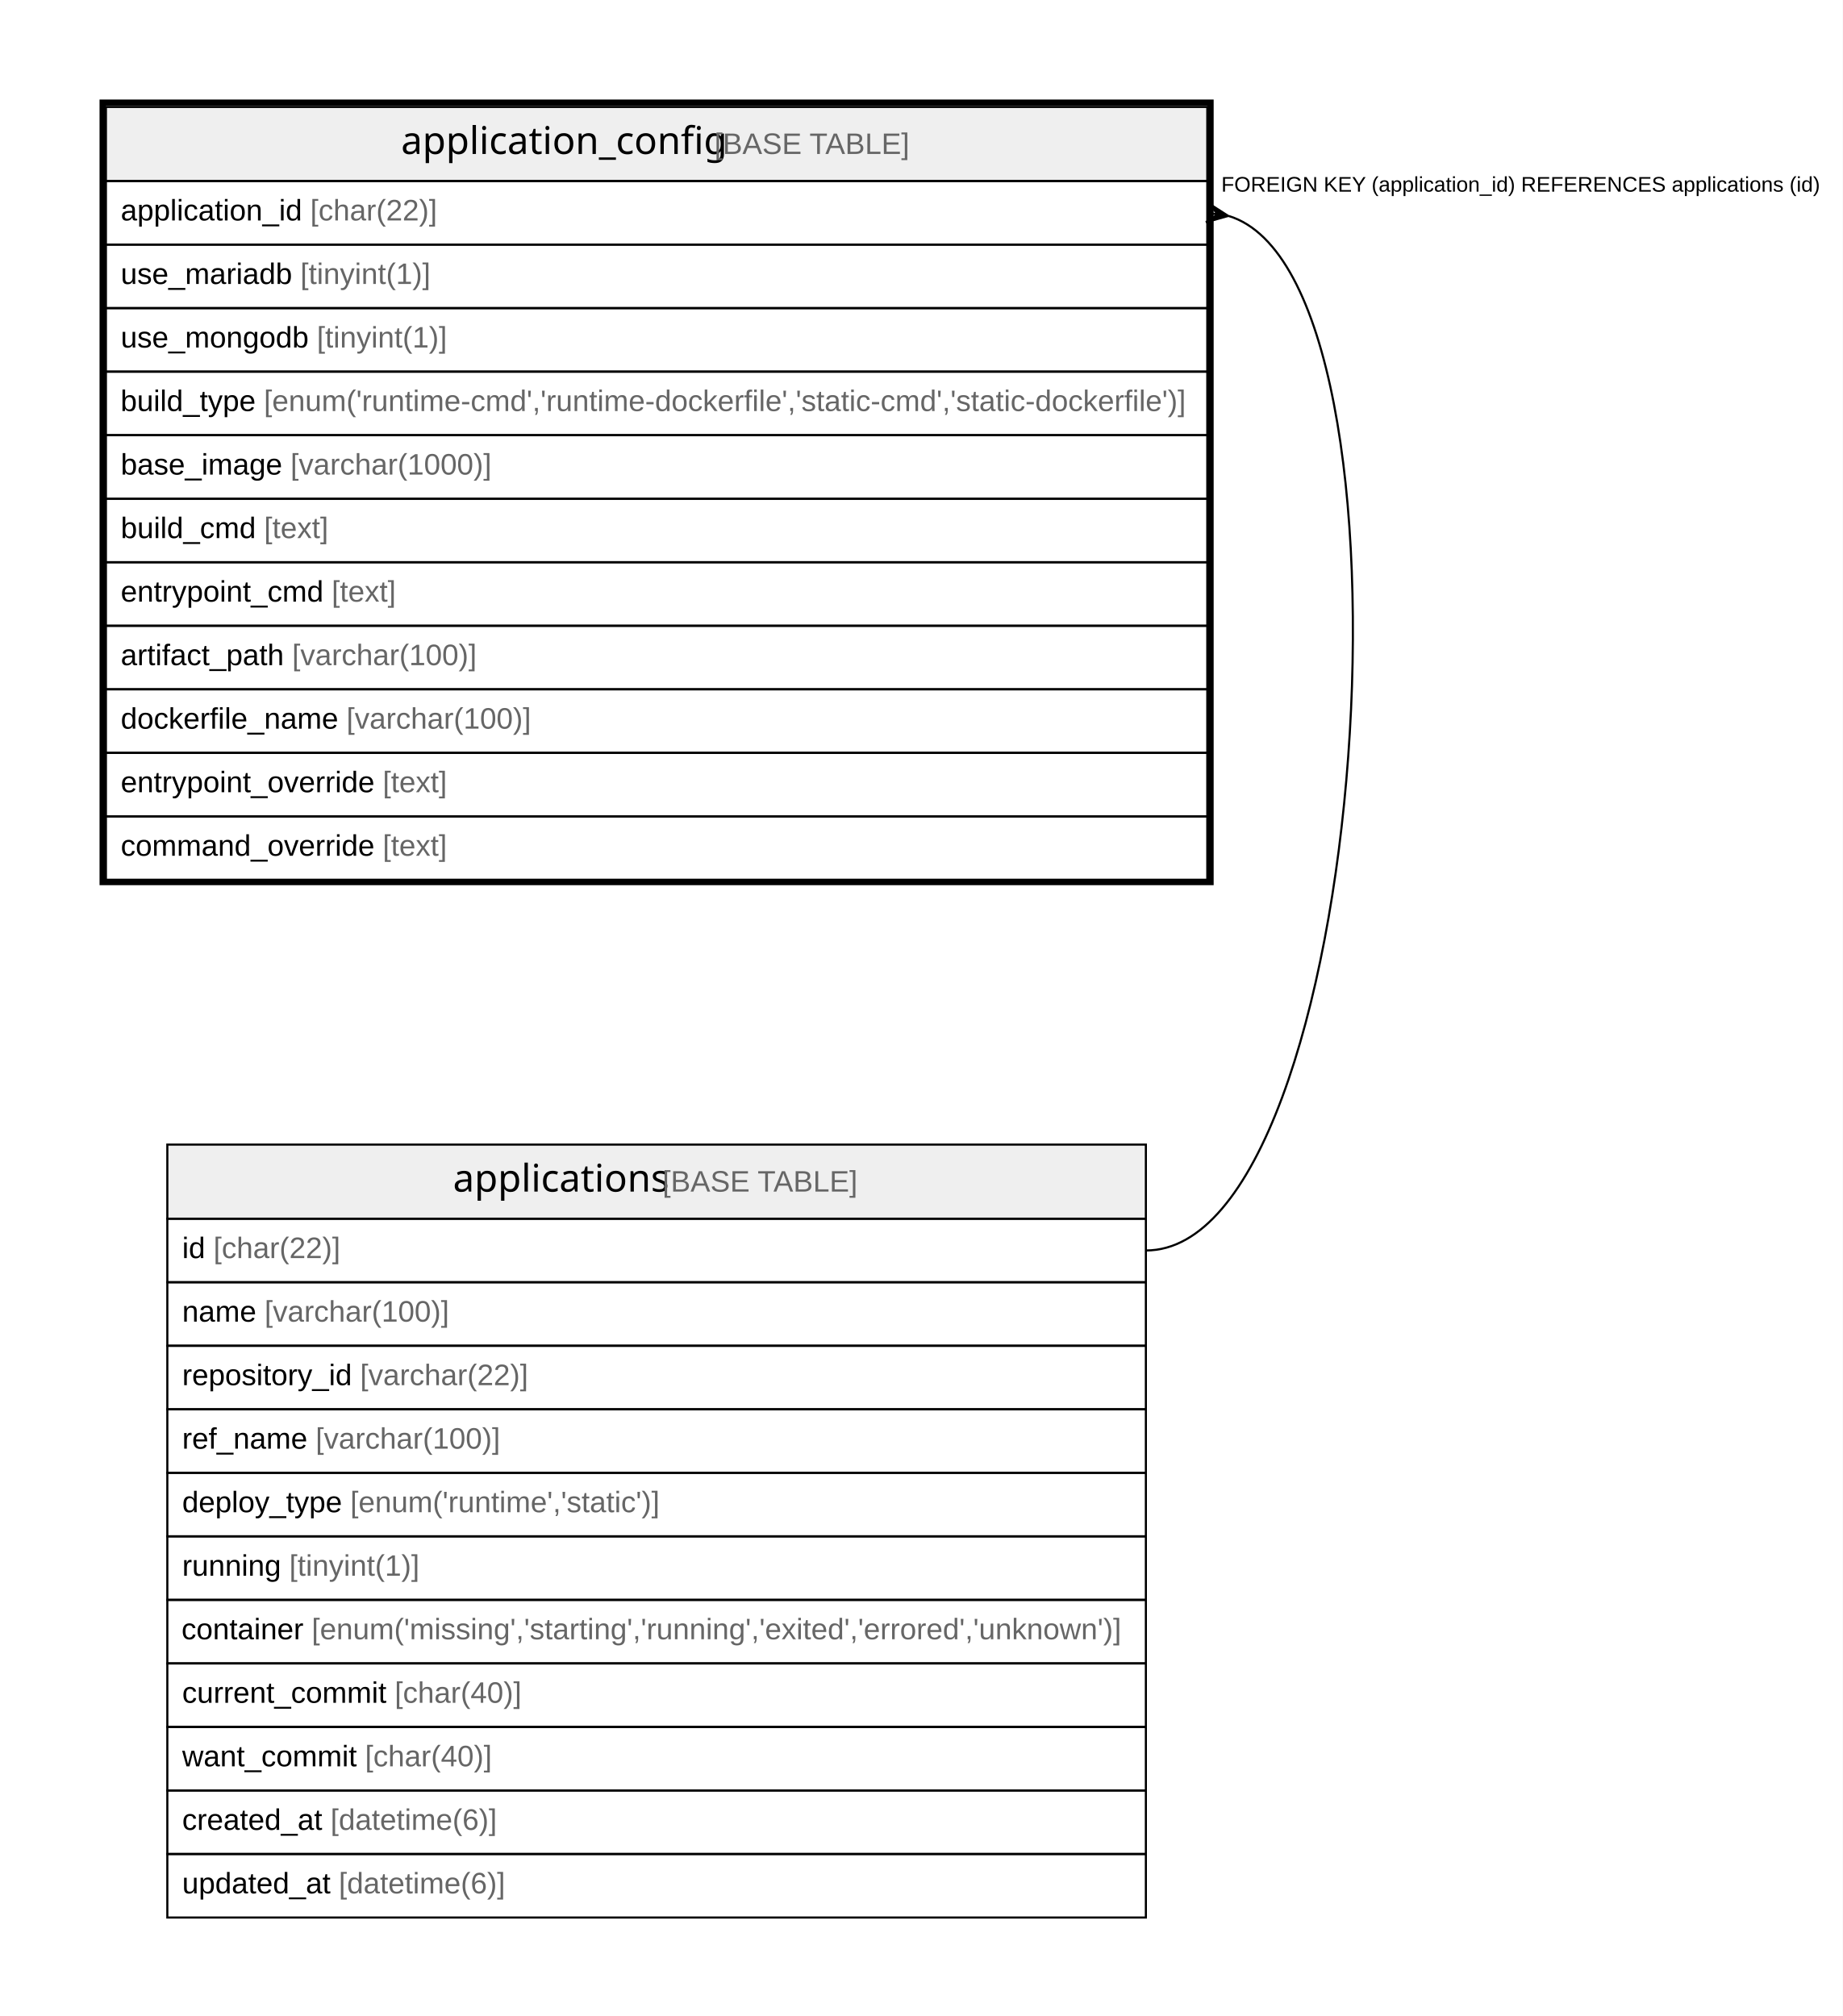
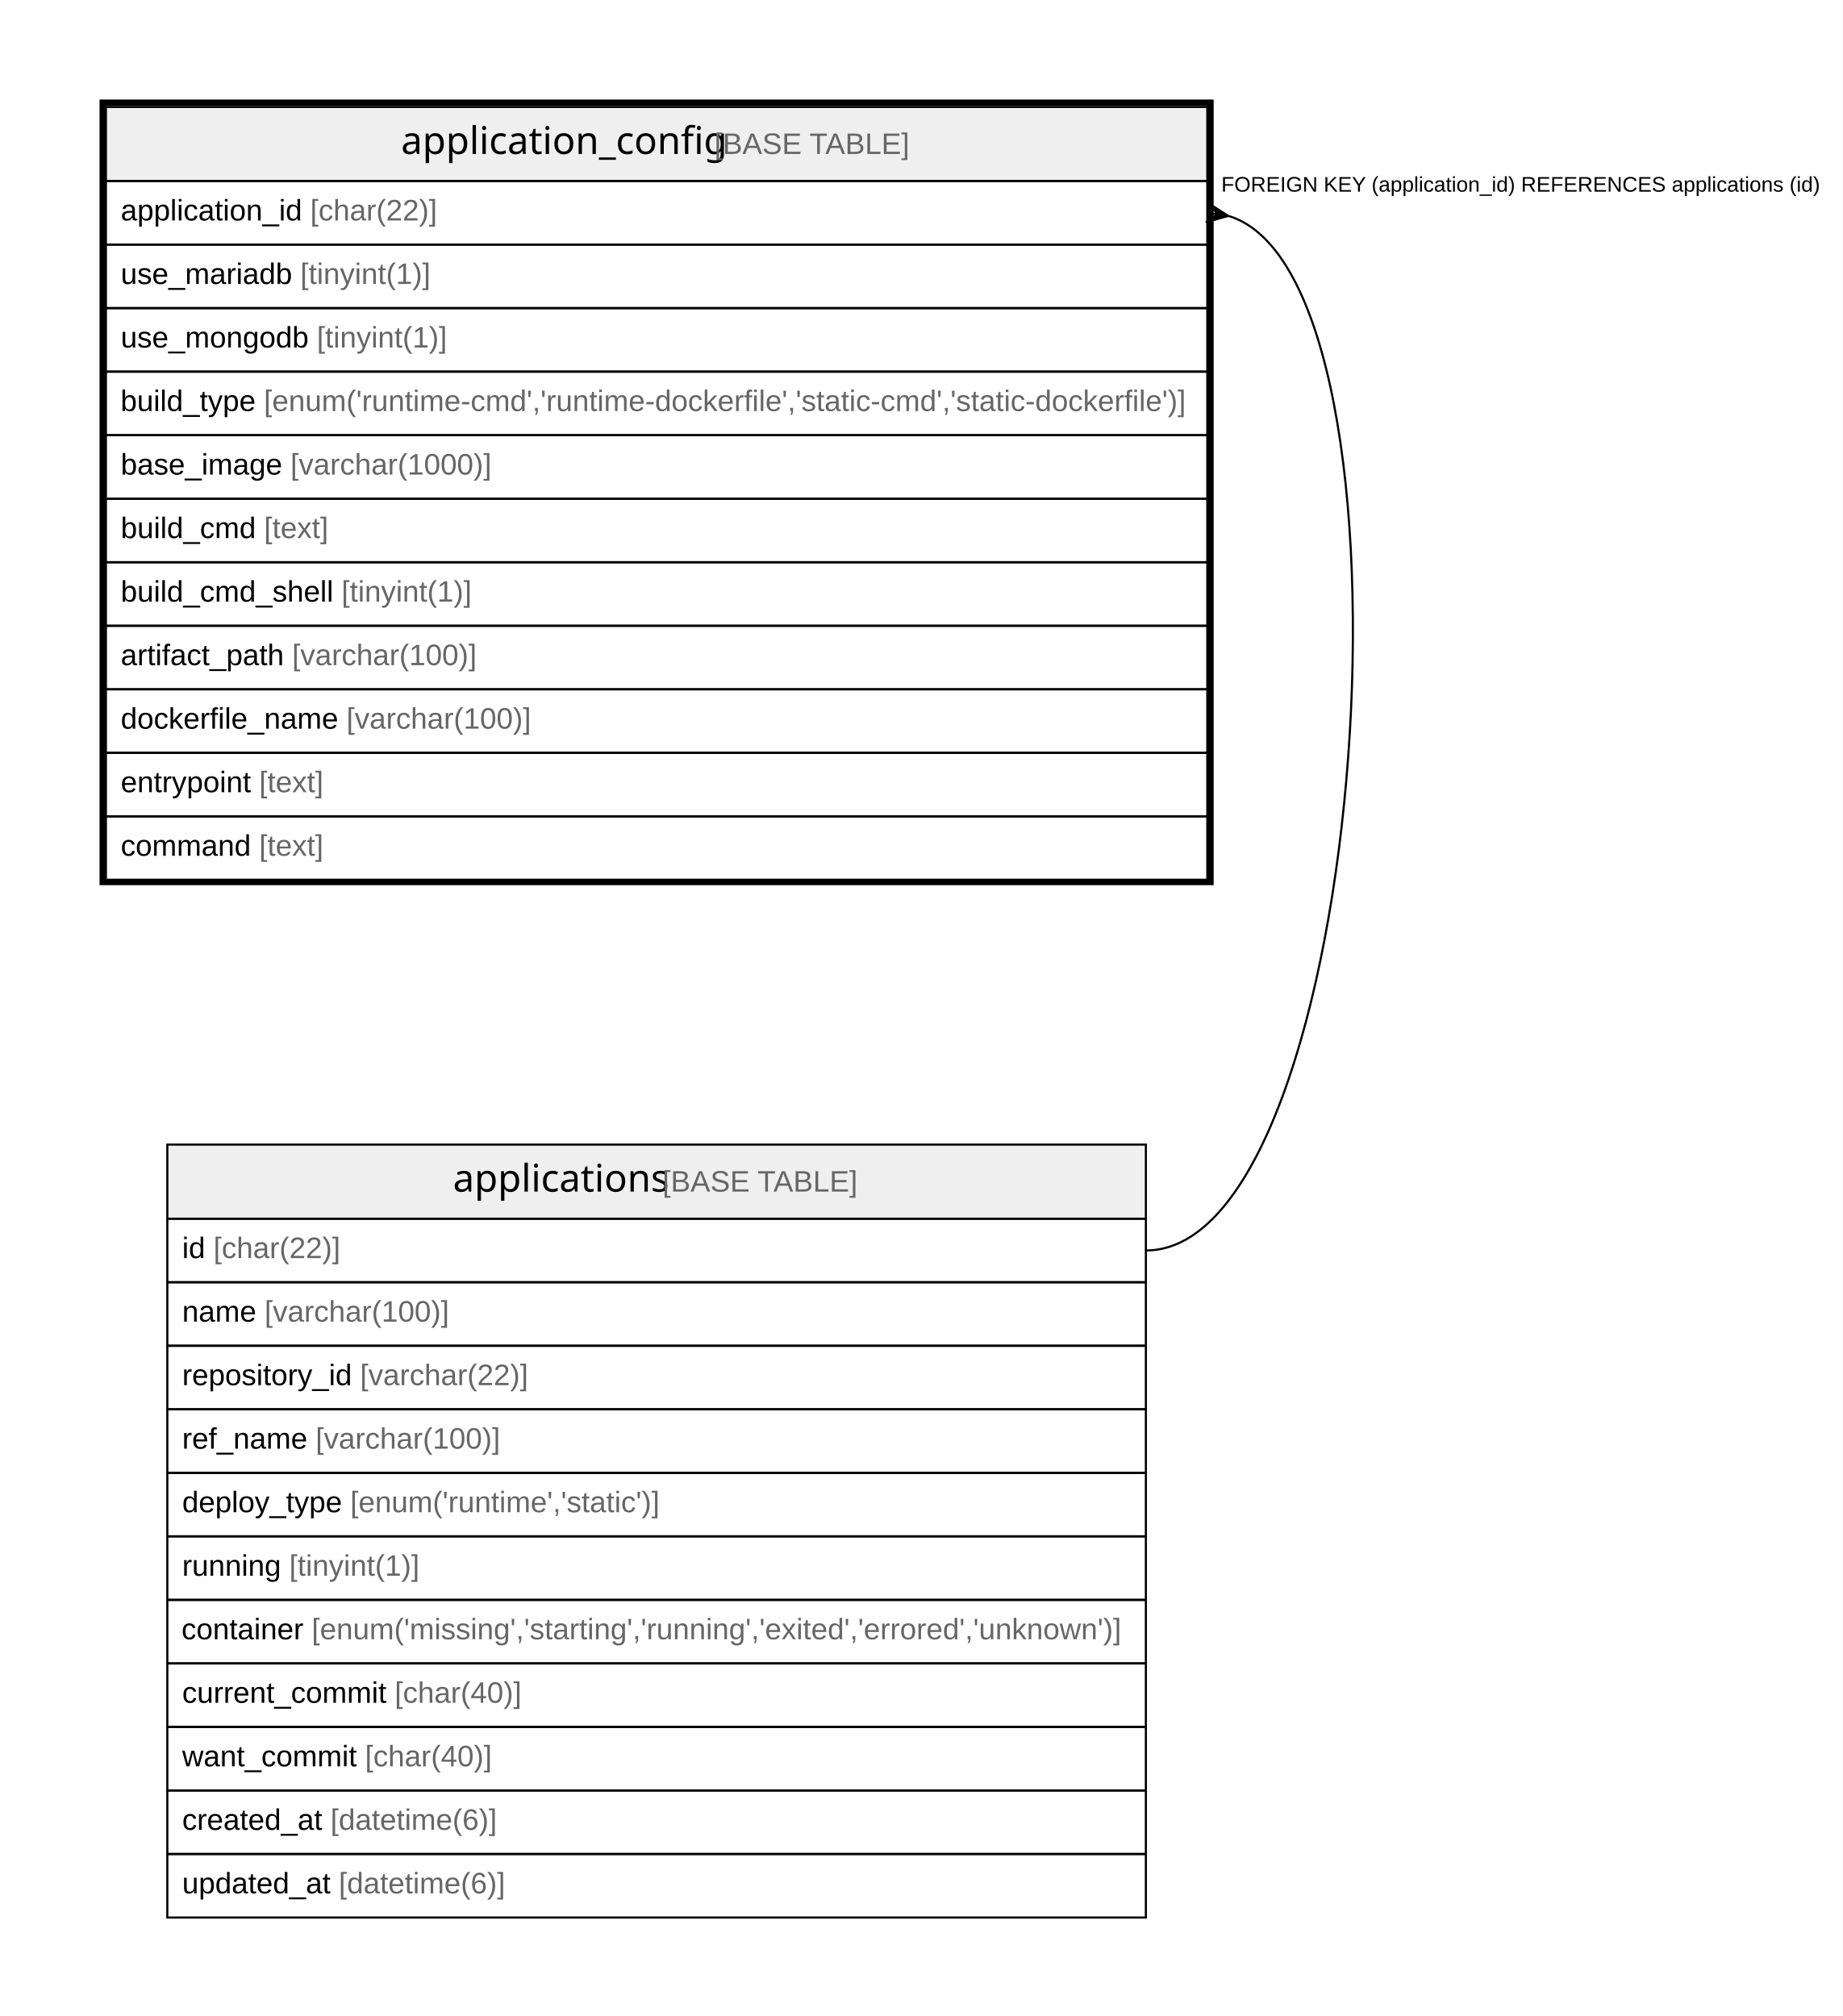
<svg xmlns="http://www.w3.org/2000/svg" width="870pt" height="952pt" viewBox="0.00 0.00 870.00 952.00">
  <g id="graph0" class="graph" transform="scale(1 1) rotate(0) translate(4 948)">
    <polygon fill="#ffffff" stroke="transparent" points="-4,4 -4,-948 866,-948 866,4 -4,4" />
    <g id="node1" class="node">
      <polygon fill="#efefef" stroke="transparent" points="46,-862.5 46,-897.5 566,-897.5 566,-862.5 46,-862.5" />
      <polygon fill="none" stroke="#000000" points="46,-862.5 46,-897.5 566,-897.5 566,-862.5 46,-862.5" />
      <text text-anchor="start" x="185.351" y="-875.3" font-family="Arial Bold" font-size="18.00" fill="#000000">application_config</text>
      <text text-anchor="start" x="329.395" y="-875.3" font-family="Arial" font-size="14.00" fill="#000000"> </text>
      <text text-anchor="start" x="333.285" y="-875.3" font-family="Arial" font-size="14.00" fill="#666666">[BASE TABLE]</text>
      <polygon fill="none" stroke="#000000" points="46,-832.5 46,-862.5 566,-862.5 566,-832.5 46,-832.5" />
      <text text-anchor="start" x="53" y="-843.9" font-family="Arial" font-size="14.00" fill="#000000">application_id </text>
      <text text-anchor="start" x="142.468" y="-843.9" font-family="Arial" font-size="14.00" fill="#666666">[char(22)]</text>
      <polygon fill="none" stroke="#000000" points="46,-802.5 46,-832.5 566,-832.5 566,-802.5 46,-802.5" />
      <text text-anchor="start" x="53" y="-813.9" font-family="Arial" font-size="14.00" fill="#000000">use_mariadb </text>
      <text text-anchor="start" x="137.797" y="-813.9" font-family="Arial" font-size="14.00" fill="#666666">[tinyint(1)]</text>
      <polygon fill="none" stroke="#000000" points="46,-772.5 46,-802.5 566,-802.5 566,-772.5 46,-772.5" />
      <text text-anchor="start" x="53" y="-783.9" font-family="Arial" font-size="14.00" fill="#000000">use_mongodb </text>
      <text text-anchor="start" x="145.595" y="-783.9" font-family="Arial" font-size="14.00" fill="#666666">[tinyint(1)]</text>
      <polygon fill="none" stroke="#000000" points="46,-742.5 46,-772.5 566,-772.5 566,-742.5 46,-742.5" />
      <text text-anchor="start" x="52.898" y="-753.9" font-family="Arial" font-size="14.00" fill="#000000">build_type </text>
      <text text-anchor="start" x="120.588" y="-753.9" font-family="Arial" font-size="14.00" fill="#666666">[enum('runtime-cmd','runtime-dockerfile','static-cmd','static-dockerfile')]</text>
      <polygon fill="none" stroke="#000000" points="46,-712.5 46,-742.5 566,-742.5 566,-712.5 46,-712.5" />
      <text text-anchor="start" x="53" y="-723.9" font-family="Arial" font-size="14.00" fill="#000000">base_image </text>
      <text text-anchor="start" x="133.136" y="-723.9" font-family="Arial" font-size="14.00" fill="#666666">[varchar(1000)]</text>
      <polygon fill="none" stroke="#000000" points="46,-682.5 46,-712.5 566,-712.5 566,-682.5 46,-682.5" />
      <text text-anchor="start" x="53" y="-693.9" font-family="Arial" font-size="14.00" fill="#000000">build_cmd </text>
      <text text-anchor="start" x="120.677" y="-693.9" font-family="Arial" font-size="14.00" fill="#666666">[text]</text>
      <polygon fill="none" stroke="#000000" points="46,-652.5 46,-682.5 566,-682.5 566,-652.5 46,-652.5" />
-       <text text-anchor="start" x="53" y="-663.9" font-family="Arial" font-size="14.00" fill="#000000">entrypoint_cmd </text>
-       <text text-anchor="start" x="152.578" y="-663.9" font-family="Arial" font-size="14.00" fill="#666666">[text]</text>
+       <text text-anchor="start" x="53" y="-663.9" font-family="Arial" font-size="14.00" fill="#000000">build_cmd_shell </text>
+       <text text-anchor="start" x="157.238" y="-663.9" font-family="Arial" font-size="14.00" fill="#666666">[tinyint(1)]</text>
      <polygon fill="none" stroke="#000000" points="46,-622.5 46,-652.5 566,-652.5 566,-622.5 46,-622.5" />
      <text text-anchor="start" x="53" y="-633.9" font-family="Arial" font-size="14.00" fill="#000000">artifact_path </text>
      <text text-anchor="start" x="133.916" y="-633.9" font-family="Arial" font-size="14.00" fill="#666666">[varchar(100)]</text>
      <polygon fill="none" stroke="#000000" points="46,-592.5 46,-622.5 566,-622.5 566,-592.5 46,-592.5" />
      <text text-anchor="start" x="53" y="-603.9" font-family="Arial" font-size="14.00" fill="#000000">dockerfile_name </text>
      <text text-anchor="start" x="159.576" y="-603.9" font-family="Arial" font-size="14.00" fill="#666666">[varchar(100)]</text>
      <polygon fill="none" stroke="#000000" points="46,-562.5 46,-592.5 566,-592.5 566,-562.5 46,-562.5" />
-       <text text-anchor="start" x="53" y="-573.9" font-family="Arial" font-size="14.00" fill="#000000">entrypoint_override </text>
-       <text text-anchor="start" x="176.693" y="-573.9" font-family="Arial" font-size="14.00" fill="#666666">[text]</text>
+       <text text-anchor="start" x="53" y="-573.9" font-family="Arial" font-size="14.00" fill="#000000">entrypoint </text>
+       <text text-anchor="start" x="118.352" y="-573.9" font-family="Arial" font-size="14.00" fill="#666666">[text]</text>
      <polygon fill="none" stroke="#000000" points="46,-532.5 46,-562.5 566,-562.5 566,-532.5 46,-532.5" />
-       <text text-anchor="start" x="53" y="-543.9" font-family="Arial" font-size="14.00" fill="#000000">command_override </text>
-       <text text-anchor="start" x="176.683" y="-543.9" font-family="Arial" font-size="14.00" fill="#666666">[text]</text>
+       <text text-anchor="start" x="53" y="-543.9" font-family="Arial" font-size="14.00" fill="#000000">command </text>
+       <text text-anchor="start" x="118.342" y="-543.9" font-family="Arial" font-size="14.00" fill="#666666">[text]</text>
      <polygon fill="none" stroke="#000000" stroke-width="3" points="44.5,-531.5 44.5,-899.5 567.5,-899.5 567.5,-531.5 44.5,-531.5" />
    </g>
    <g id="node2" class="node">
      <polygon fill="#efefef" stroke="transparent" points="75,-372.5 75,-407.5 537,-407.5 537,-372.5 75,-372.5" />
      <polygon fill="none" stroke="#000000" points="75,-372.5 75,-407.5 537,-407.5 537,-372.5 75,-372.5" />
      <text text-anchor="start" x="209.862" y="-385.3" font-family="Arial Bold" font-size="18.00" fill="#000000">applications</text>
      <text text-anchor="start" x="304.884" y="-385.3" font-family="Arial" font-size="14.00" fill="#000000"> </text>
      <text text-anchor="start" x="308.775" y="-385.3" font-family="Arial" font-size="14.00" fill="#666666">[BASE TABLE]</text>
      <polygon fill="none" stroke="#000000" points="75,-342.5 75,-372.5 537,-372.5 537,-342.5 75,-342.5" />
      <text text-anchor="start" x="82" y="-353.9" font-family="Arial" font-size="14.00" fill="#000000">id </text>
      <text text-anchor="start" x="96.78" y="-353.9" font-family="Arial" font-size="14.00" fill="#666666">[char(22)]</text>
      <polygon fill="none" stroke="#000000" points="75,-312.5 75,-342.5 537,-342.5 537,-312.5 75,-312.5" />
      <text text-anchor="start" x="82" y="-323.9" font-family="Arial" font-size="14.00" fill="#000000">name </text>
      <text text-anchor="start" x="120.899" y="-323.9" font-family="Arial" font-size="14.00" fill="#666666">[varchar(100)]</text>
      <polygon fill="none" stroke="#000000" points="75,-282.5 75,-312.5 537,-312.5 537,-282.5 75,-282.5" />
      <text text-anchor="start" x="82" y="-293.9" font-family="Arial" font-size="14.00" fill="#000000">repository_id </text>
      <text text-anchor="start" x="166.011" y="-293.9" font-family="Arial" font-size="14.00" fill="#666666">[varchar(22)]</text>
      <polygon fill="none" stroke="#000000" points="75,-252.5 75,-282.5 537,-282.5 537,-252.5 75,-252.5" />
      <text text-anchor="start" x="82" y="-263.9" font-family="Arial" font-size="14.00" fill="#000000">ref_name </text>
      <text text-anchor="start" x="145.015" y="-263.9" font-family="Arial" font-size="14.00" fill="#666666">[varchar(100)]</text>
      <polygon fill="none" stroke="#000000" points="75,-222.5 75,-252.5 537,-252.5 537,-222.5 75,-222.5" />
      <text text-anchor="start" x="82" y="-233.9" font-family="Arial" font-size="14.00" fill="#000000">deploy_type </text>
      <text text-anchor="start" x="161.366" y="-233.9" font-family="Arial" font-size="14.00" fill="#666666">[enum('runtime','static')]</text>
      <polygon fill="none" stroke="#000000" points="75,-192.5 75,-222.5 537,-222.5 537,-192.5 75,-192.5" />
      <text text-anchor="start" x="82" y="-203.9" font-family="Arial" font-size="14.00" fill="#000000">running </text>
      <text text-anchor="start" x="132.571" y="-203.9" font-family="Arial" font-size="14.00" fill="#666666">[tinyint(1)]</text>
      <polygon fill="none" stroke="#000000" points="75,-162.5 75,-192.5 537,-192.5 537,-162.5 75,-162.5" />
      <text text-anchor="start" x="81.686" y="-173.9" font-family="Arial" font-size="14.00" fill="#000000">container </text>
      <text text-anchor="start" x="143.147" y="-173.9" font-family="Arial" font-size="14.00" fill="#666666">[enum('missing','starting','running','exited','errored','unknown')]</text>
      <polygon fill="none" stroke="#000000" points="75,-132.5 75,-162.5 537,-162.5 537,-132.5 75,-132.5" />
      <text text-anchor="start" x="82" y="-143.9" font-family="Arial" font-size="14.00" fill="#000000">current_commit </text>
      <text text-anchor="start" x="182.334" y="-143.9" font-family="Arial" font-size="14.00" fill="#666666">[char(40)]</text>
      <polygon fill="none" stroke="#000000" points="75,-102.5 75,-132.5 537,-132.5 537,-102.5 75,-102.5" />
      <text text-anchor="start" x="82" y="-113.9" font-family="Arial" font-size="14.00" fill="#000000">want_commit </text>
      <text text-anchor="start" x="168.337" y="-113.9" font-family="Arial" font-size="14.00" fill="#666666">[char(40)]</text>
      <polygon fill="none" stroke="#000000" points="75,-72.5 75,-102.5 537,-102.5 537,-72.5 75,-72.5" />
      <text text-anchor="start" x="82" y="-83.9" font-family="Arial" font-size="14.00" fill="#000000">created_at </text>
      <text text-anchor="start" x="152.028" y="-83.9" font-family="Arial" font-size="14.00" fill="#666666">[datetime(6)]</text>
      <polygon fill="none" stroke="#000000" points="75,-42.5 75,-72.5 537,-72.5 537,-42.5 75,-42.5" />
      <text text-anchor="start" x="82" y="-53.9" font-family="Arial" font-size="14.00" fill="#000000">updated_at </text>
      <text text-anchor="start" x="155.933" y="-53.9" font-family="Arial" font-size="14.00" fill="#666666">[datetime(6)]</text>
    </g>
    <g id="edge1" class="edge">
      <path fill="none" stroke="#000000" d="M576.117,-846.006C673.127,-816.427 642.564,-357.5 537,-357.5" />
      <polygon fill="#000000" stroke="#000000" points="575.893,-846.039 565.343,-843.048 570.946,-846.77 566,-847.5 566,-847.5 566,-847.5 570.946,-846.77 566.657,-851.952 575.893,-846.039 575.893,-846.039" />
      <text text-anchor="start" x="572.602" y="-857.5" font-family="Arial" font-size="10.00" fill="#000000">FOREIGN KEY (application_id) REFERENCES applications (id)</text>
    </g>
  </g>
</svg>
